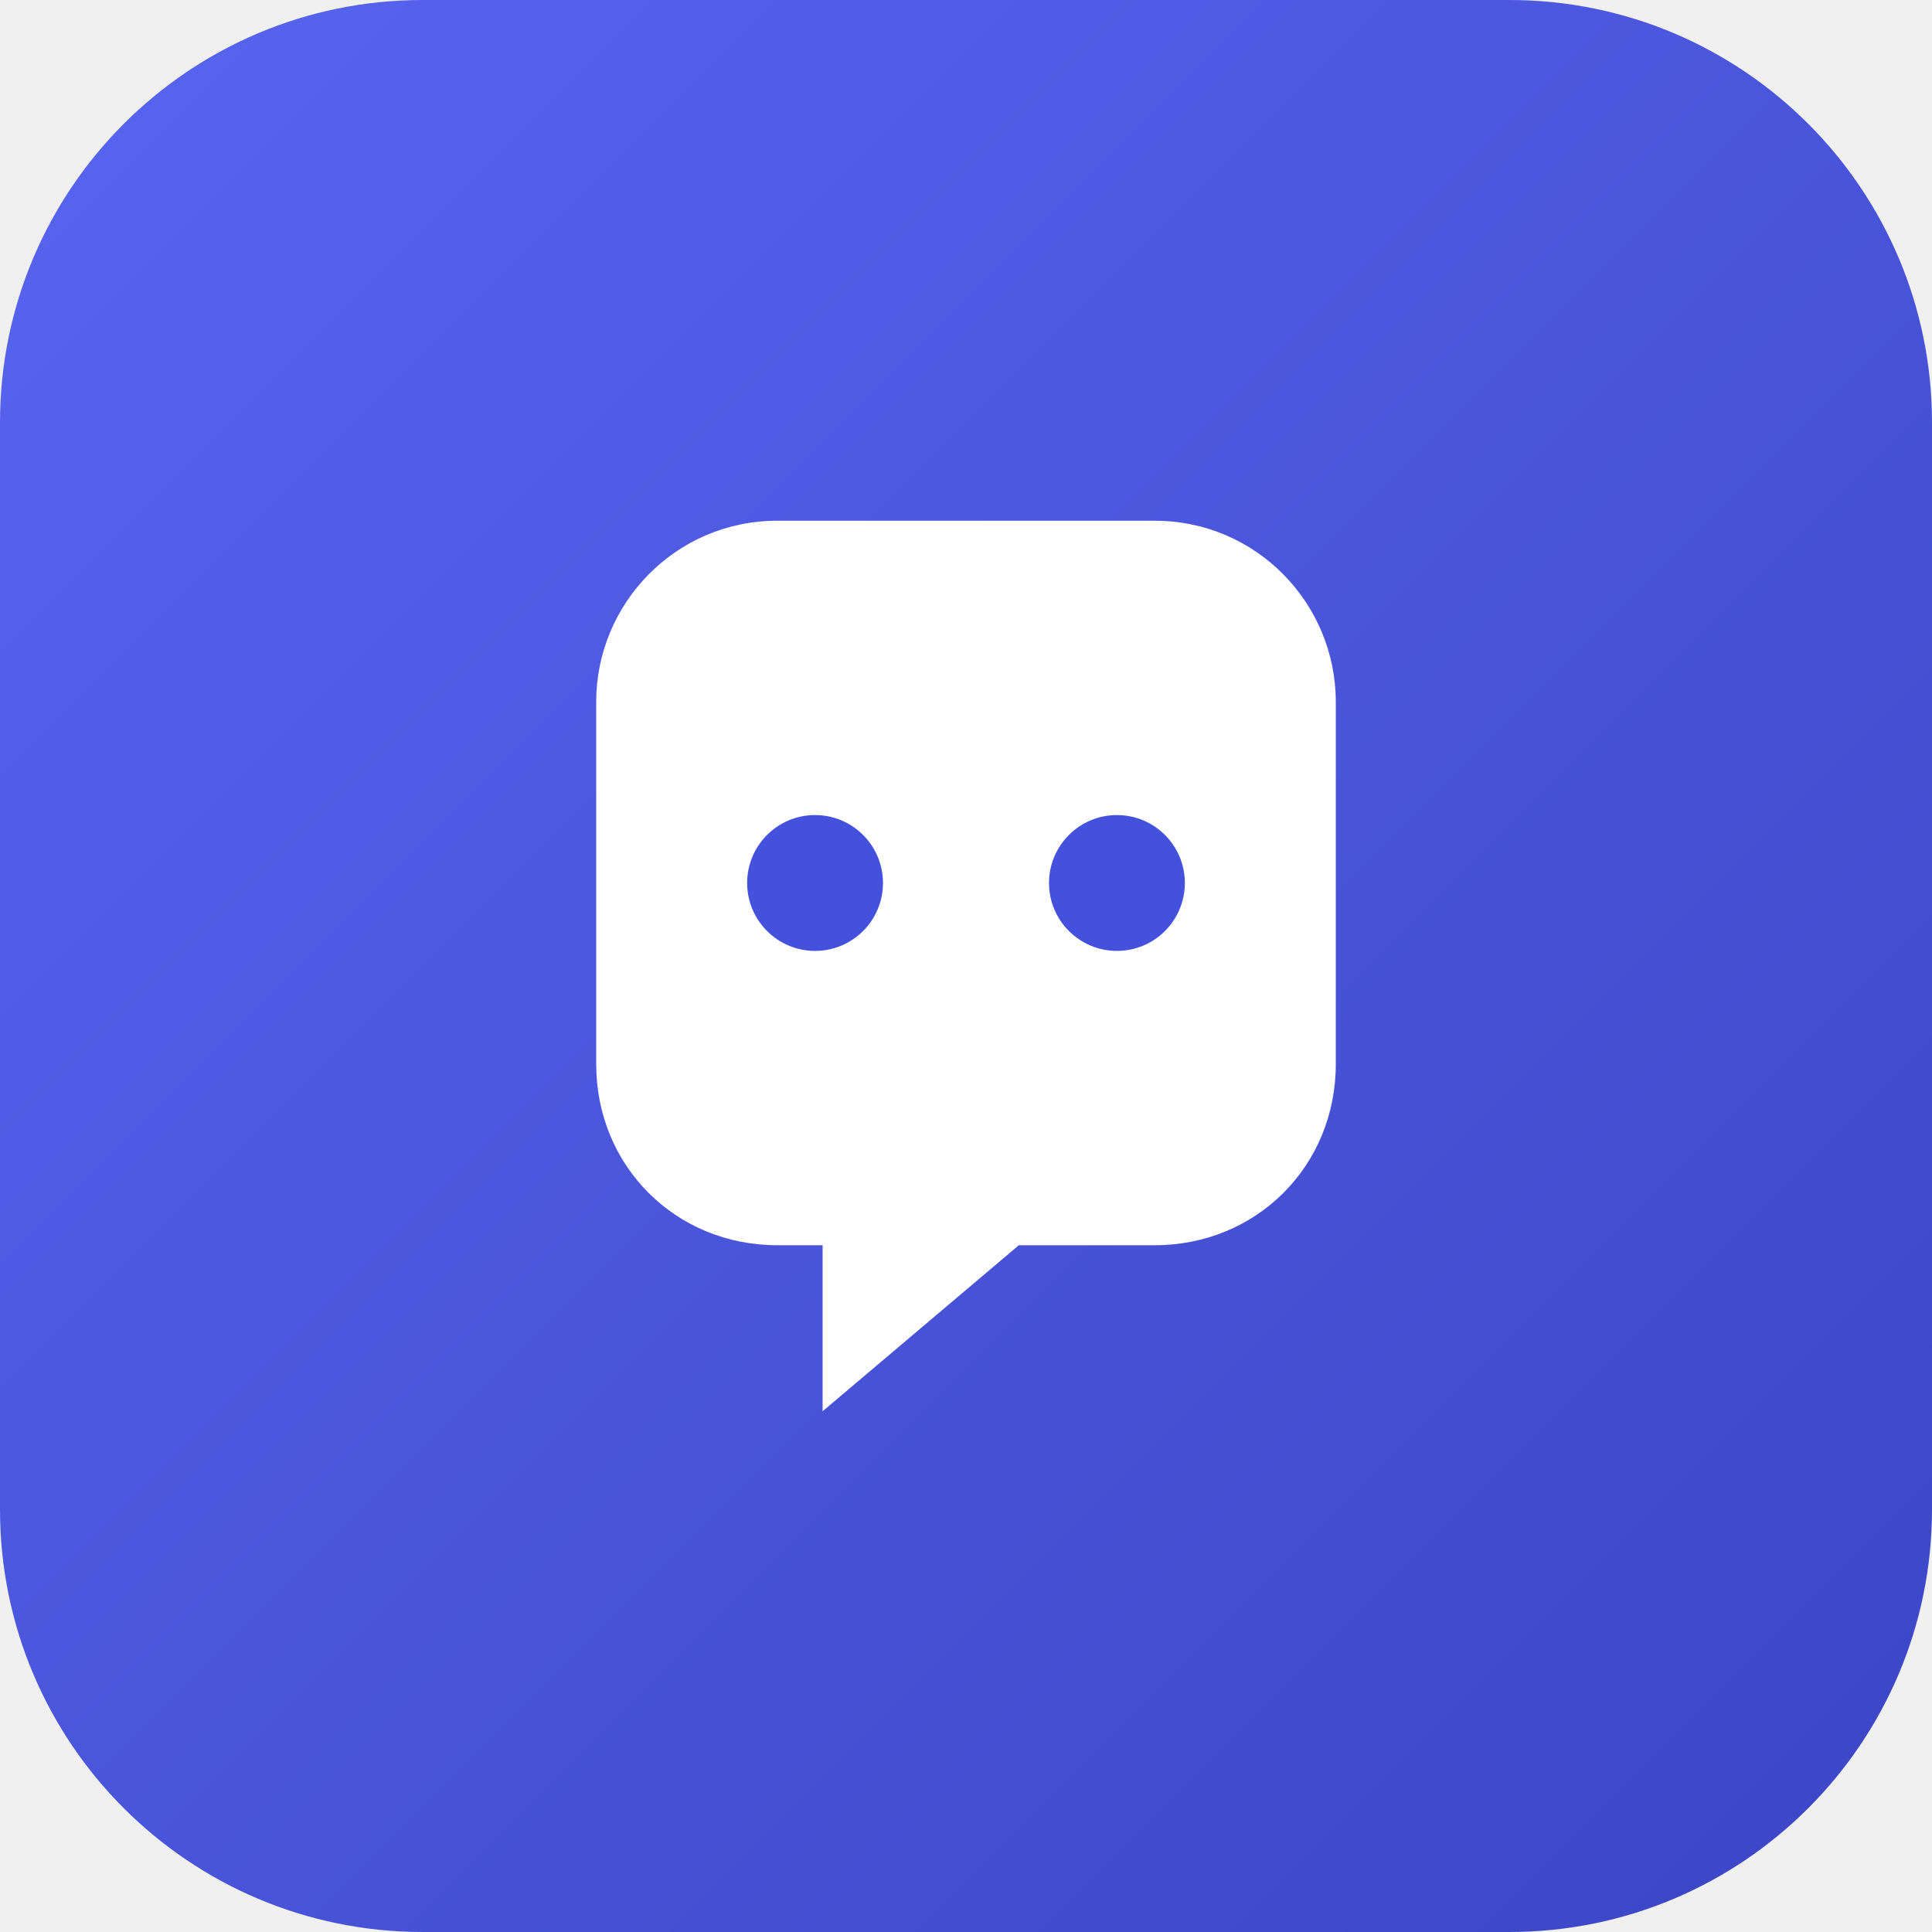
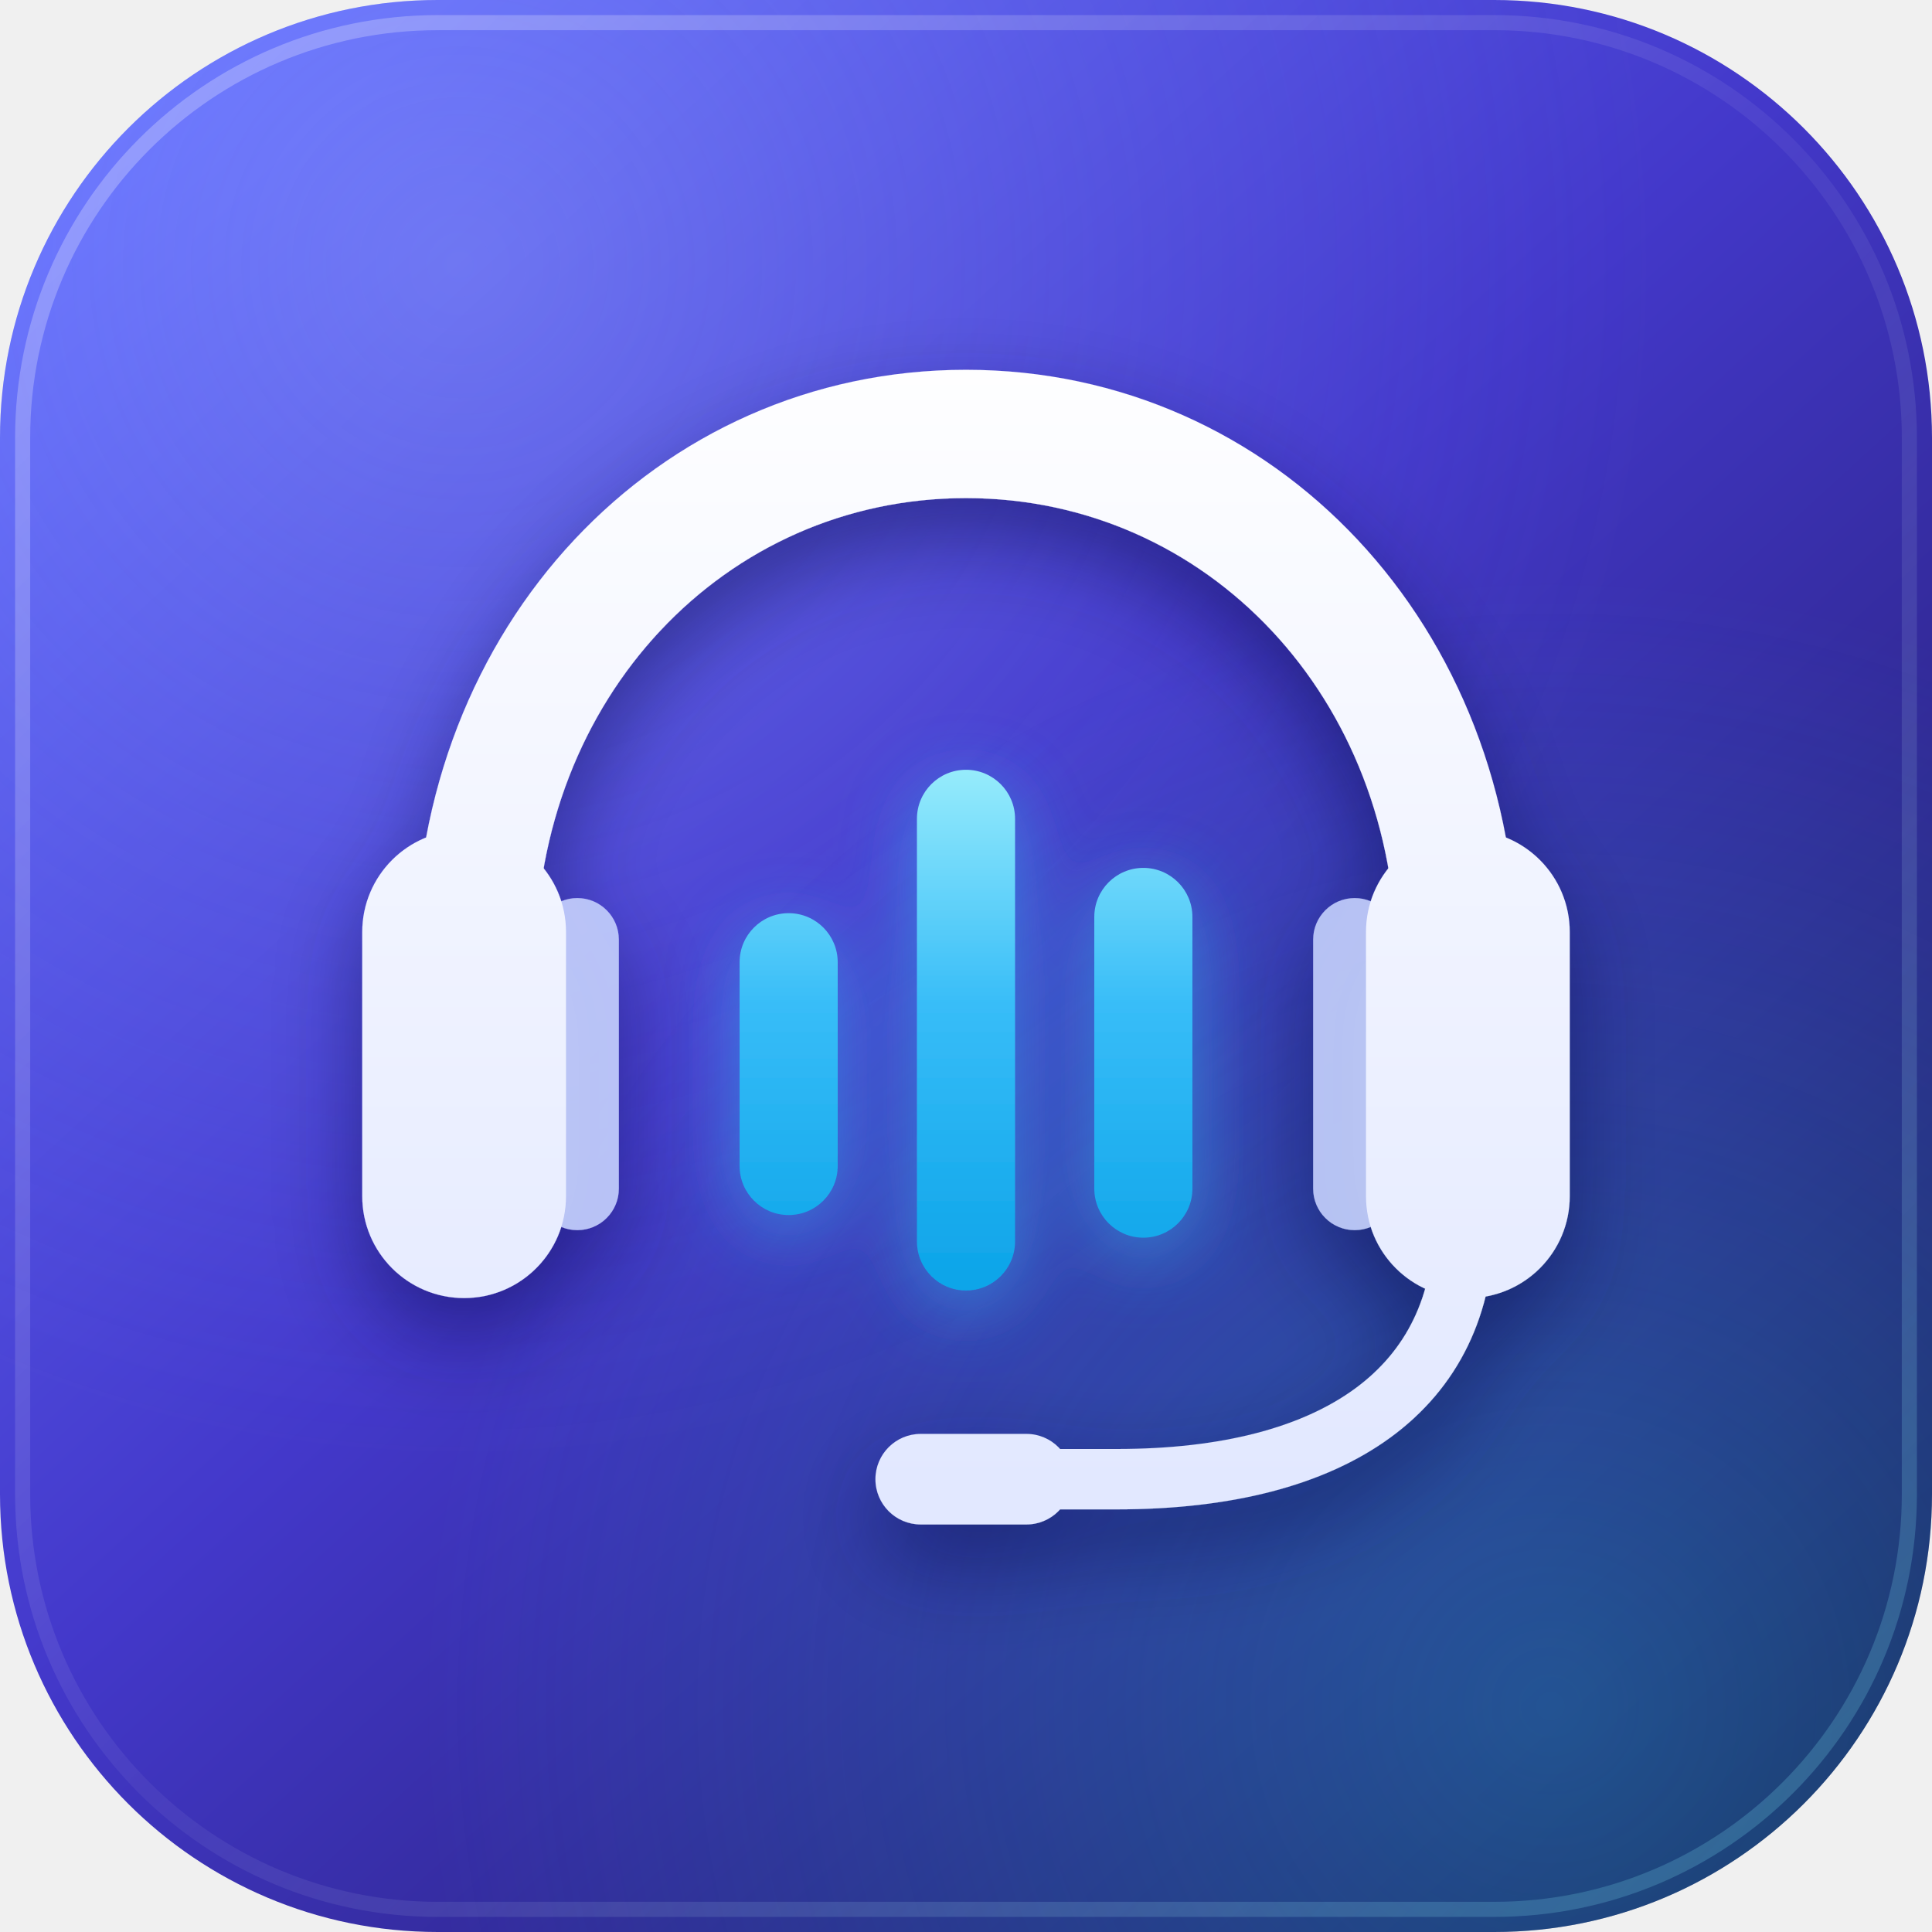
- <svg xmlns="http://www.w3.org/2000/svg" viewBox="0 0 512 512">
+ <svg xmlns="http://www.w3.org/2000/svg" viewBox="0 0 512 512" fill="none">
  <defs>
-     <linearGradient id="bg" x1="0" y1="0" x2="1" y2="1">
-       <stop offset="0%" stop-color="#5865F2" />
-       <stop offset="100%" stop-color="#3B45C4" />
+     <linearGradient id="sv-bg" x1="40" y1="20" x2="472" y2="492" gradientUnits="userSpaceOnUse">
+       <stop offset="0%" stop-color="#6470FF" />
+       <stop offset="46%" stop-color="#4338CA" />
+       <stop offset="100%" stop-color="#1B1654" />
    </linearGradient>
+     <radialGradient id="sv-glow-top" cx="0.24" cy="0.14" r="0.62">
+       <stop offset="0%" stop-color="#A5B4FC" stop-opacity="0.28" />
+       <stop offset="100%" stop-color="#6366F1" stop-opacity="0" />
+     </radialGradient>
+     <radialGradient id="sv-glow-cyan" cx="0.80" cy="0.88" r="0.58">
+       <stop offset="0%" stop-color="#22D3EE" stop-opacity="0.30" />
+       <stop offset="100%" stop-color="#22D3EE" stop-opacity="0" />
+     </radialGradient>
+     <linearGradient id="sv-rim" x1="0" y1="0" x2="512" y2="512" gradientUnits="userSpaceOnUse">
+       <stop offset="0%" stop-color="#FFFFFF" stop-opacity="0.30" />
+       <stop offset="50%" stop-color="#FFFFFF" stop-opacity="0.05" />
+       <stop offset="100%" stop-color="#67E8F9" stop-opacity="0.24" />
+     </linearGradient>
+     <linearGradient id="sv-headset" x1="256" y1="96" x2="256" y2="404" gradientUnits="userSpaceOnUse">
+       <stop offset="0%" stop-color="#FFFFFF" />
+       <stop offset="100%" stop-color="#E2E8FF" />
+     </linearGradient>
+     <linearGradient id="sv-wave" x1="256" y1="204" x2="256" y2="348" gradientUnits="userSpaceOnUse">
+       <stop offset="0%" stop-color="#A5F3FC" />
+       <stop offset="50%" stop-color="#38BDF8" />
+       <stop offset="100%" stop-color="#0EA5E9" />
+     </linearGradient>
+     <filter id="sv-shadow" x="-15%" y="-15%" width="130%" height="135%">
+       <feDropShadow dx="0" dy="10" stdDeviation="12" flood-color="#0F0B3B" flood-opacity="0.46" />
+     </filter>
+     <filter id="sv-wave-glow" x="-30%" y="-25%" width="160%" height="150%">
+       <feDropShadow dx="0" dy="4" stdDeviation="10" flood-color="#38BDF8" flood-opacity="0.55" />
+     </filter>
  </defs>
-   <rect width="512" height="512" rx="112" fill="url(#bg)" />
-   <path d="M158 186c0-26 21-48 48-48h100c27 0 48 22 48 48v96c0 27-21 48-48 48h-36l-52 44v-44h-12c-27 0-48-21-48-48v-96z" fill="#ffffff" />
-   <circle cx="216" cy="234" r="18" fill="#4351DC" />
-   <circle cx="296" cy="234" r="18" fill="#4351DC" />
+   <rect width="512" height="512" rx="116" fill="url(#sv-bg)" />
+   <rect width="512" height="512" rx="116" fill="url(#sv-glow-top)" />
+   <rect width="512" height="512" rx="116" fill="url(#sv-glow-cyan)" />
+   <rect x="6" y="6" width="500" height="500" rx="110" stroke="url(#sv-rim)" stroke-width="4" />
+   <g transform="translate(0, -10)" filter="url(#sv-shadow)">
+     <path d="M110 264C110 176 174 108 256 108C338 108 402 176 402 264C402 273 395 280 386 280C377 280 370 273 370 264C370 195 320 142 256 142C192 142 142 195 142 264C142 273 135 280 126 280C117 280 110 273 110 264Z" fill="url(#sv-headset)" />
+     <rect x="142" y="248" width="22" height="88" rx="11" fill="#C7D2FE" fill-opacity="0.88" />
+     <rect x="96" y="230" width="54" height="124" rx="27" fill="url(#sv-headset)" />
+     <rect x="348" y="248" width="22" height="88" rx="11" fill="#C7D2FE" fill-opacity="0.88" />
+     <rect x="362" y="230" width="54" height="124" rx="27" fill="url(#sv-headset)" />
+     <path d="M388 334C388 378 354 402 296 402H272" stroke="url(#sv-headset)" stroke-width="16" stroke-linecap="round" />
+     <rect x="232" y="390" width="52" height="24" rx="12" fill="url(#sv-headset)" />
+   </g>
+   <g transform="translate(0, -10)" filter="url(#sv-wave-glow)">
+     <rect x="196" y="252" width="26" height="80" rx="13" fill="url(#sv-wave)" />
+     <rect x="243" y="214" width="26" height="138" rx="13" fill="url(#sv-wave)" />
+     <rect x="290" y="240" width="26" height="98" rx="13" fill="url(#sv-wave)" />
+   </g>
</svg>
